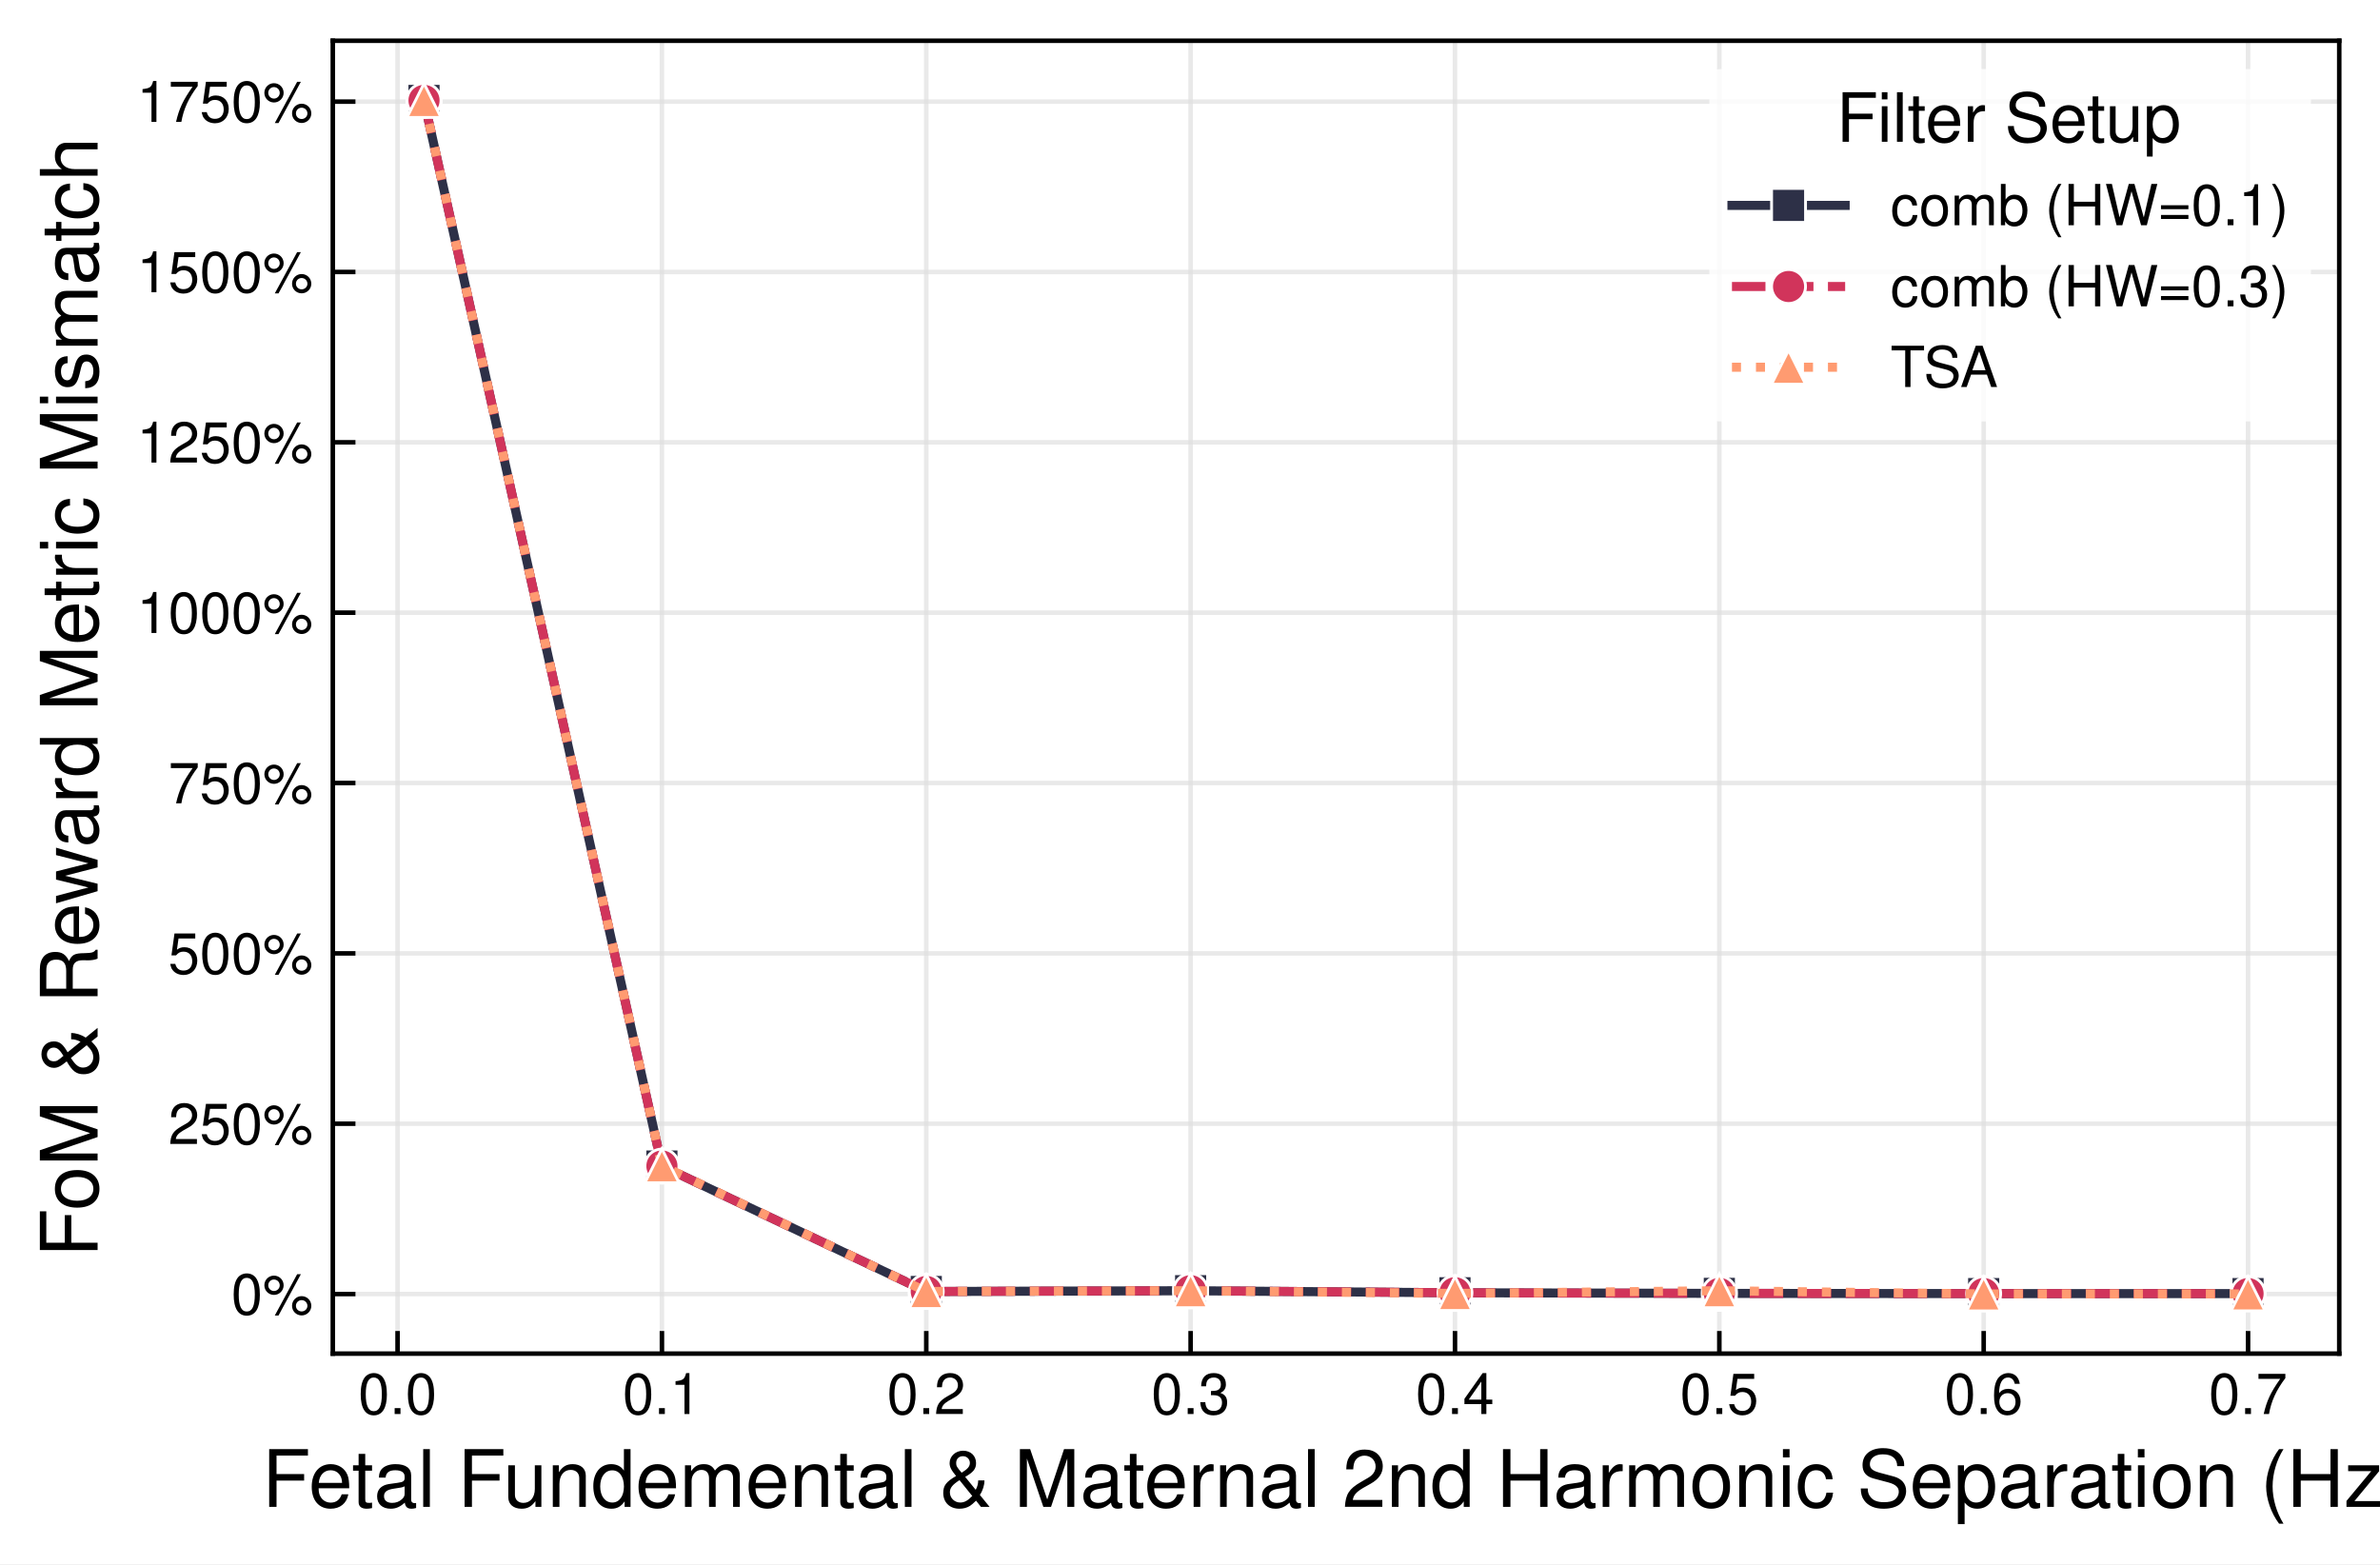
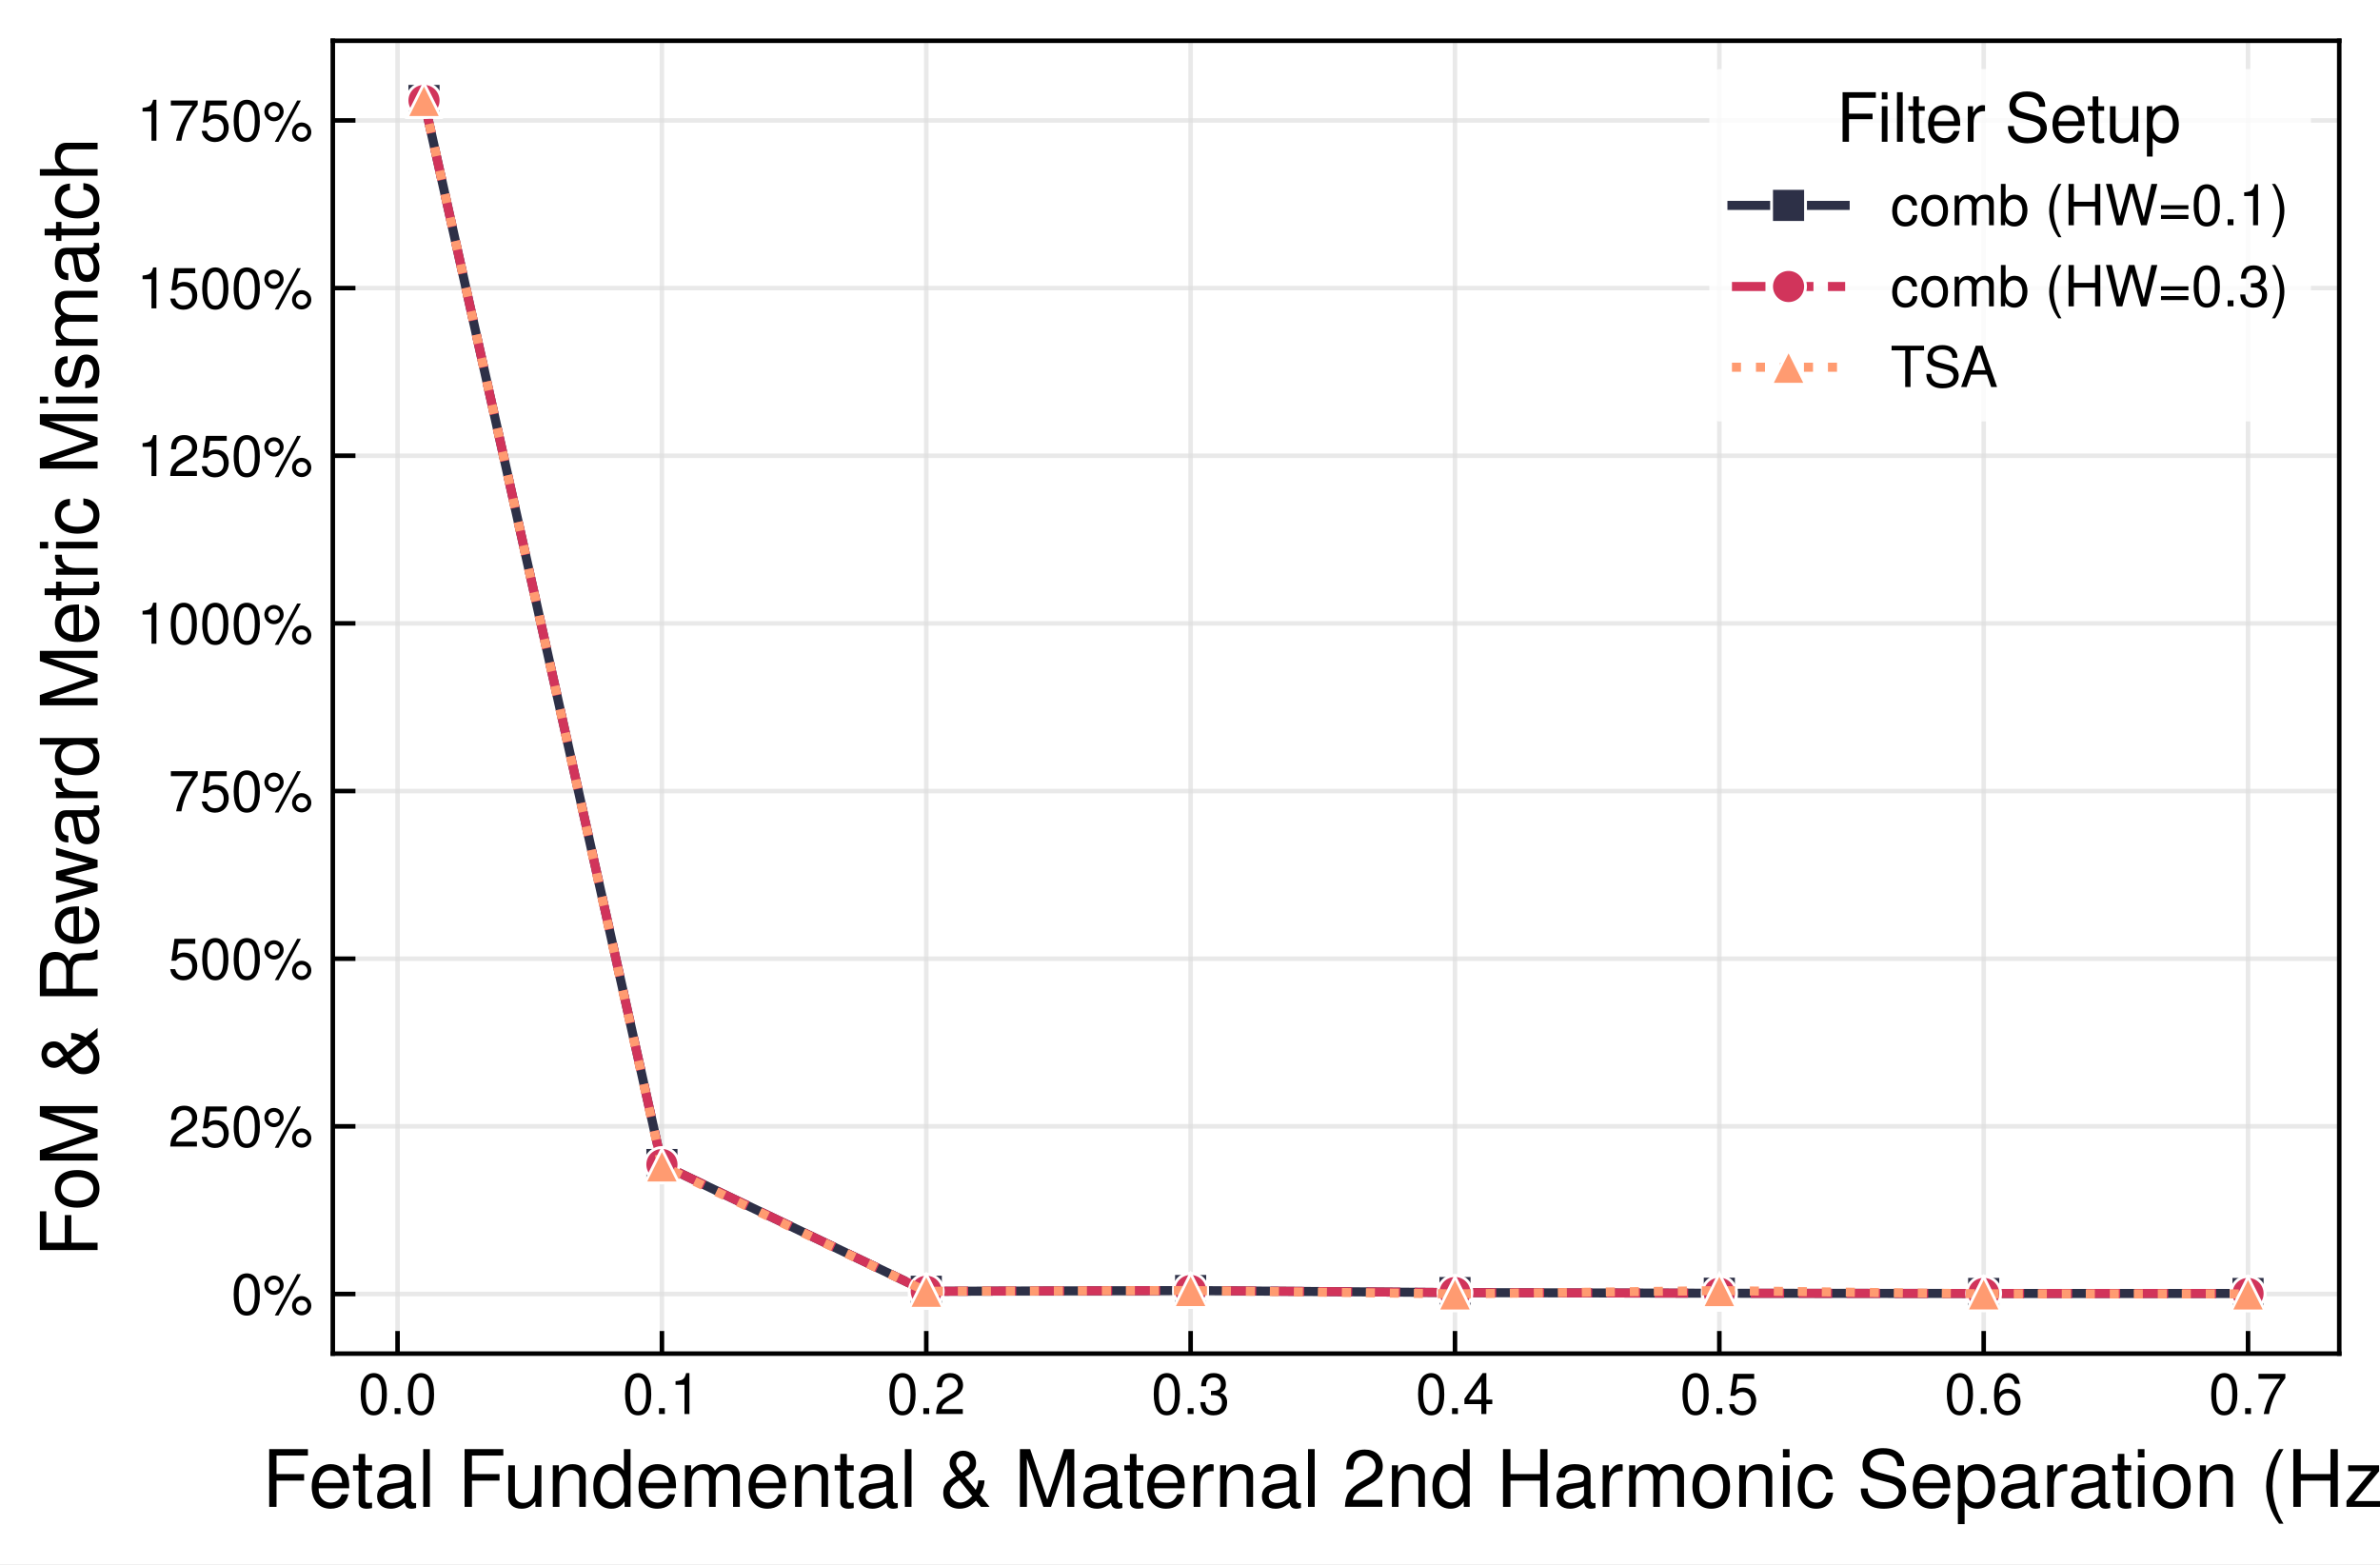
<svg xmlns="http://www.w3.org/2000/svg" xmlns:xlink="http://www.w3.org/1999/xlink" width="420.477pt" height="276.351pt" viewBox="0 0 420.477 276.351" version="1.1">
  <defs>
    <style type="text/css">*{stroke-linejoin: round; stroke-linecap: butt}</style>
  </defs>
  <g id="figure_1">
    <g id="patch_1">
      <path d="M 0 276.351  L 420.477 276.351  L 420.477 0  L 0 0  z " style="fill: #ffffff" />
    </g>
    <g id="axes_1">
      <g id="patch_2">
        <path d="M 58.797 239.159  L 413.277 239.159  L 413.277 7.2  L 58.797 7.2  z " style="fill: #ffffff" />
      </g>
      <g id="matplotlib.axis_1">
        <g id="xtick_1">
          <g id="line2d_1">
-             <path d="M 70.239 239.159  L 70.239 7.2  " clip-path="url(#p3b73da623c)" style="fill: none; stroke: #e0e0e0; stroke-opacity: 0.7; stroke-width: 0.8; stroke-linecap: square" />
+             <path d="M 70.239 239.159  L 70.239 7.2  " clip-path="url(#p80d4c23780)" style="fill: none; stroke: #e0e0e0; stroke-opacity: 0.7; stroke-width: 0.8; stroke-linecap: square" />
          </g>
          <g id="line2d_2">
            <defs>
-               <path id="md91c6e8715" d="M 0 0  L 0 -4  " style="stroke: #000000; stroke-width: 0.8" />
+               <path id="m917f7ecf03" d="M 0 0  L 0 -4  " style="stroke: #000000; stroke-width: 0.8" />
            </defs>
            <g>
-               <use xlink:href="#md91c6e8715" x="70.239" y="239.159" style="stroke: #000000; stroke-width: 0.8" />
+               <use xlink:href="#m917f7ecf03" x="70.239" y="239.159" style="stroke: #000000; stroke-width: 0.8" />
            </g>
          </g>
          <g id="text_1">
            <text style="font-size: 10px; font-family: 'Helvetica', 'Arial', sans-serif; text-anchor: middle" x="70.239" y="249.833" transform="rotate(-0 70.23925 249.8325)">0.0</text>
          </g>
        </g>
        <g id="xtick_2">
          <g id="line2d_3">
-             <path d="M 116.943 239.159  L 116.943 7.2  " clip-path="url(#p3b73da623c)" style="fill: none; stroke: #e0e0e0; stroke-opacity: 0.7; stroke-width: 0.8; stroke-linecap: square" />
+             <path d="M 116.943 239.159  L 116.943 7.2  " clip-path="url(#p80d4c23780)" style="fill: none; stroke: #e0e0e0; stroke-opacity: 0.7; stroke-width: 0.8; stroke-linecap: square" />
          </g>
          <g id="line2d_4">
            <g>
-               <use xlink:href="#md91c6e8715" x="116.943" y="239.159" style="stroke: #000000; stroke-width: 0.8" />
+               <use xlink:href="#m917f7ecf03" x="116.943" y="239.159" style="stroke: #000000; stroke-width: 0.8" />
            </g>
          </g>
          <g id="text_2">
            <text style="font-size: 10px; font-family: 'Helvetica', 'Arial', sans-serif; text-anchor: middle" x="116.943" y="249.833" transform="rotate(-0 116.9428 249.8325)">0.1</text>
          </g>
        </g>
        <g id="xtick_3">
          <g id="line2d_5">
-             <path d="M 163.646 239.159  L 163.646 7.2  " clip-path="url(#p3b73da623c)" style="fill: none; stroke: #e0e0e0; stroke-opacity: 0.7; stroke-width: 0.8; stroke-linecap: square" />
+             <path d="M 163.646 239.159  L 163.646 7.2  " clip-path="url(#p80d4c23780)" style="fill: none; stroke: #e0e0e0; stroke-opacity: 0.7; stroke-width: 0.8; stroke-linecap: square" />
          </g>
          <g id="line2d_6">
            <g>
-               <use xlink:href="#md91c6e8715" x="163.646" y="239.159" style="stroke: #000000; stroke-width: 0.8" />
+               <use xlink:href="#m917f7ecf03" x="163.646" y="239.159" style="stroke: #000000; stroke-width: 0.8" />
            </g>
          </g>
          <g id="text_3">
            <text style="font-size: 10px; font-family: 'Helvetica', 'Arial', sans-serif; text-anchor: middle" x="163.646" y="249.833" transform="rotate(-0 163.6464 249.8325)">0.2</text>
          </g>
        </g>
        <g id="xtick_4">
          <g id="line2d_7">
-             <path d="M 210.35 239.159  L 210.35 7.2  " clip-path="url(#p3b73da623c)" style="fill: none; stroke: #e0e0e0; stroke-opacity: 0.7; stroke-width: 0.8; stroke-linecap: square" />
+             <path d="M 210.35 239.159  L 210.35 7.2  " clip-path="url(#p80d4c23780)" style="fill: none; stroke: #e0e0e0; stroke-opacity: 0.7; stroke-width: 0.8; stroke-linecap: square" />
          </g>
          <g id="line2d_8">
            <g>
-               <use xlink:href="#md91c6e8715" x="210.35" y="239.159" style="stroke: #000000; stroke-width: 0.8" />
+               <use xlink:href="#m917f7ecf03" x="210.35" y="239.159" style="stroke: #000000; stroke-width: 0.8" />
            </g>
          </g>
          <g id="text_4">
            <text style="font-size: 10px; font-family: 'Helvetica', 'Arial', sans-serif; text-anchor: middle" x="210.35" y="249.833" transform="rotate(-0 210.3499 249.8325)">0.3</text>
          </g>
        </g>
        <g id="xtick_5">
          <g id="line2d_9">
-             <path d="M 257.053 239.159  L 257.053 7.2  " clip-path="url(#p3b73da623c)" style="fill: none; stroke: #e0e0e0; stroke-opacity: 0.7; stroke-width: 0.8; stroke-linecap: square" />
+             <path d="M 257.053 239.159  L 257.053 7.2  " clip-path="url(#p80d4c23780)" style="fill: none; stroke: #e0e0e0; stroke-opacity: 0.7; stroke-width: 0.8; stroke-linecap: square" />
          </g>
          <g id="line2d_10">
            <g>
-               <use xlink:href="#md91c6e8715" x="257.053" y="239.159" style="stroke: #000000; stroke-width: 0.8" />
+               <use xlink:href="#m917f7ecf03" x="257.053" y="239.159" style="stroke: #000000; stroke-width: 0.8" />
            </g>
          </g>
          <g id="text_5">
            <text style="font-size: 10px; font-family: 'Helvetica', 'Arial', sans-serif; text-anchor: middle" x="257.053" y="249.833" transform="rotate(-0 257.0535 249.8325)">0.4</text>
          </g>
        </g>
        <g id="xtick_6">
          <g id="line2d_11">
-             <path d="M 303.757 239.159  L 303.757 7.2  " clip-path="url(#p3b73da623c)" style="fill: none; stroke: #e0e0e0; stroke-opacity: 0.7; stroke-width: 0.8; stroke-linecap: square" />
+             <path d="M 303.757 239.159  L 303.757 7.2  " clip-path="url(#p80d4c23780)" style="fill: none; stroke: #e0e0e0; stroke-opacity: 0.7; stroke-width: 0.8; stroke-linecap: square" />
          </g>
          <g id="line2d_12">
            <g>
-               <use xlink:href="#md91c6e8715" x="303.757" y="239.159" style="stroke: #000000; stroke-width: 0.8" />
+               <use xlink:href="#m917f7ecf03" x="303.757" y="239.159" style="stroke: #000000; stroke-width: 0.8" />
            </g>
          </g>
          <g id="text_6">
            <text style="font-size: 10px; font-family: 'Helvetica', 'Arial', sans-serif; text-anchor: middle" x="303.757" y="249.833" transform="rotate(-0 303.757 249.8325)">0.5</text>
          </g>
        </g>
        <g id="xtick_7">
          <g id="line2d_13">
-             <path d="M 350.461 239.159  L 350.461 7.2  " clip-path="url(#p3b73da623c)" style="fill: none; stroke: #e0e0e0; stroke-opacity: 0.7; stroke-width: 0.8; stroke-linecap: square" />
+             <path d="M 350.461 239.159  L 350.461 7.2  " clip-path="url(#p80d4c23780)" style="fill: none; stroke: #e0e0e0; stroke-opacity: 0.7; stroke-width: 0.8; stroke-linecap: square" />
          </g>
          <g id="line2d_14">
            <g>
-               <use xlink:href="#md91c6e8715" x="350.461" y="239.159" style="stroke: #000000; stroke-width: 0.8" />
+               <use xlink:href="#m917f7ecf03" x="350.461" y="239.159" style="stroke: #000000; stroke-width: 0.8" />
            </g>
          </g>
          <g id="text_7">
            <text style="font-size: 10px; font-family: 'Helvetica', 'Arial', sans-serif; text-anchor: middle" x="350.461" y="249.833" transform="rotate(-0 350.4606 249.8325)">0.6</text>
          </g>
        </g>
        <g id="xtick_8">
          <g id="line2d_15">
-             <path d="M 397.164 239.159  L 397.164 7.2  " clip-path="url(#p3b73da623c)" style="fill: none; stroke: #e0e0e0; stroke-opacity: 0.7; stroke-width: 0.8; stroke-linecap: square" />
+             <path d="M 397.164 239.159  L 397.164 7.2  " clip-path="url(#p80d4c23780)" style="fill: none; stroke: #e0e0e0; stroke-opacity: 0.7; stroke-width: 0.8; stroke-linecap: square" />
          </g>
          <g id="line2d_16">
            <g>
-               <use xlink:href="#md91c6e8715" x="397.164" y="239.159" style="stroke: #000000; stroke-width: 0.8" />
+               <use xlink:href="#m917f7ecf03" x="397.164" y="239.159" style="stroke: #000000; stroke-width: 0.8" />
            </g>
          </g>
          <g id="text_8">
            <text style="font-size: 10px; font-family: 'Helvetica', 'Arial', sans-serif; text-anchor: middle" x="397.164" y="249.833" transform="rotate(-0 397.1641 249.8325)">0.7</text>
          </g>
        </g>
        <g id="text_9">
          <text style="font-size: 14px; font-family: 'Helvetica', 'Arial', sans-serif; text-anchor: middle" x="236.037" y="266.233" transform="rotate(-0 236.0369 266.2331)">Fetal Fundemental &amp; Maternal 2nd Harmonic Separation (Hz)</text>
        </g>
      </g>
      <g id="matplotlib.axis_2">
        <g id="ytick_1">
          <g id="line2d_17">
-             <path d="M 58.797 228.636  L 413.277 228.636  " clip-path="url(#p3b73da623c)" style="fill: none; stroke: #e0e0e0; stroke-opacity: 0.7; stroke-width: 0.8; stroke-linecap: square" />
+             <path d="M 58.797 228.627  L 413.277 228.627  " clip-path="url(#p80d4c23780)" style="fill: none; stroke: #e0e0e0; stroke-opacity: 0.7; stroke-width: 0.8; stroke-linecap: square" />
          </g>
          <g id="line2d_18">
            <defs>
-               <path id="m7074891241" d="M 0 0  L 4 0  " style="stroke: #000000; stroke-width: 0.8" />
+               <path id="m95de560a50" d="M 0 0  L 4 0  " style="stroke: #000000; stroke-width: 0.8" />
            </defs>
            <g>
-               <use xlink:href="#m7074891241" x="58.797" y="228.636" style="stroke: #000000; stroke-width: 0.8" />
+               <use xlink:href="#m95de560a50" x="58.797" y="228.627" style="stroke: #000000; stroke-width: 0.8" />
            </g>
          </g>
          <g id="text_10">
-             <text style="font-size: 10px; font-family: 'Helvetica', 'Arial', sans-serif; text-anchor: end" x="55.297" y="232.223" transform="rotate(-0 55.29688 232.2227)">0%</text>
+             <text style="font-size: 10px; font-family: 'Helvetica', 'Arial', sans-serif; text-anchor: end" x="55.297" y="232.213" transform="rotate(-0 55.29688 232.2134)">0%</text>
          </g>
        </g>
        <g id="ytick_2">
          <g id="line2d_19">
-             <path d="M 58.797 198.539  L 413.277 198.539  " clip-path="url(#p3b73da623c)" style="fill: none; stroke: #e0e0e0; stroke-opacity: 0.7; stroke-width: 0.8; stroke-linecap: square" />
+             <path d="M 58.797 199.005  L 413.277 199.005  " clip-path="url(#p80d4c23780)" style="fill: none; stroke: #e0e0e0; stroke-opacity: 0.7; stroke-width: 0.8; stroke-linecap: square" />
          </g>
          <g id="line2d_20">
            <g>
-               <use xlink:href="#m7074891241" x="58.797" y="198.539" style="stroke: #000000; stroke-width: 0.8" />
+               <use xlink:href="#m95de560a50" x="58.797" y="199.005" style="stroke: #000000; stroke-width: 0.8" />
            </g>
          </g>
          <g id="text_11">
-             <text style="font-size: 10px; font-family: 'Helvetica', 'Arial', sans-serif; text-anchor: end" x="55.297" y="202.125" transform="rotate(-0 55.29688 202.1254)">250%</text>
+             <text style="font-size: 10px; font-family: 'Helvetica', 'Arial', sans-serif; text-anchor: end" x="55.297" y="202.592" transform="rotate(-0 55.29688 202.5918)">250%</text>
          </g>
        </g>
        <g id="ytick_3">
          <g id="line2d_21">
-             <path d="M 58.797 168.441  L 413.277 168.441  " clip-path="url(#p3b73da623c)" style="fill: none; stroke: #e0e0e0; stroke-opacity: 0.7; stroke-width: 0.8; stroke-linecap: square" />
+             <path d="M 58.797 169.384  L 413.277 169.384  " clip-path="url(#p80d4c23780)" style="fill: none; stroke: #e0e0e0; stroke-opacity: 0.7; stroke-width: 0.8; stroke-linecap: square" />
          </g>
          <g id="line2d_22">
            <g>
-               <use xlink:href="#m7074891241" x="58.797" y="168.441" style="stroke: #000000; stroke-width: 0.8" />
+               <use xlink:href="#m95de560a50" x="58.797" y="169.384" style="stroke: #000000; stroke-width: 0.8" />
            </g>
          </g>
          <g id="text_12">
-             <text style="font-size: 10px; font-family: 'Helvetica', 'Arial', sans-serif; text-anchor: end" x="55.297" y="172.028" transform="rotate(-0 55.29688 172.0281)">500%</text>
+             <text style="font-size: 10px; font-family: 'Helvetica', 'Arial', sans-serif; text-anchor: end" x="55.297" y="172.97" transform="rotate(-0 55.29688 172.9703)">500%</text>
          </g>
        </g>
        <g id="ytick_4">
          <g id="line2d_23">
-             <path d="M 58.797 138.344  L 413.277 138.344  " clip-path="url(#p3b73da623c)" style="fill: none; stroke: #e0e0e0; stroke-opacity: 0.7; stroke-width: 0.8; stroke-linecap: square" />
+             <path d="M 58.797 139.762  L 413.277 139.762  " clip-path="url(#p80d4c23780)" style="fill: none; stroke: #e0e0e0; stroke-opacity: 0.7; stroke-width: 0.8; stroke-linecap: square" />
          </g>
          <g id="line2d_24">
            <g>
-               <use xlink:href="#m7074891241" x="58.797" y="138.344" style="stroke: #000000; stroke-width: 0.8" />
+               <use xlink:href="#m95de560a50" x="58.797" y="139.762" style="stroke: #000000; stroke-width: 0.8" />
            </g>
          </g>
          <g id="text_13">
-             <text style="font-size: 10px; font-family: 'Helvetica', 'Arial', sans-serif; text-anchor: end" x="55.297" y="141.931" transform="rotate(-0 55.29688 141.9309)">750%</text>
+             <text style="font-size: 10px; font-family: 'Helvetica', 'Arial', sans-serif; text-anchor: end" x="55.297" y="143.349" transform="rotate(-0 55.29688 143.3487)">750%</text>
          </g>
        </g>
        <g id="ytick_5">
          <g id="line2d_25">
-             <path d="M 58.797 108.247  L 413.277 108.247  " clip-path="url(#p3b73da623c)" style="fill: none; stroke: #e0e0e0; stroke-opacity: 0.7; stroke-width: 0.8; stroke-linecap: square" />
+             <path d="M 58.797 110.14  L 413.277 110.14  " clip-path="url(#p80d4c23780)" style="fill: none; stroke: #e0e0e0; stroke-opacity: 0.7; stroke-width: 0.8; stroke-linecap: square" />
          </g>
          <g id="line2d_26">
            <g>
-               <use xlink:href="#m7074891241" x="58.797" y="108.247" style="stroke: #000000; stroke-width: 0.8" />
+               <use xlink:href="#m95de560a50" x="58.797" y="110.14" style="stroke: #000000; stroke-width: 0.8" />
            </g>
          </g>
          <g id="text_14">
-             <text style="font-size: 10px; font-family: 'Helvetica', 'Arial', sans-serif; text-anchor: end" x="55.297" y="111.834" transform="rotate(-0 55.29688 111.8336)">1000%</text>
+             <text style="font-size: 10px; font-family: 'Helvetica', 'Arial', sans-serif; text-anchor: end" x="55.297" y="113.727" transform="rotate(-0 55.29688 113.7271)">1000%</text>
          </g>
        </g>
        <g id="ytick_6">
          <g id="line2d_27">
-             <path d="M 58.797 78.15  L 413.277 78.15  " clip-path="url(#p3b73da623c)" style="fill: none; stroke: #e0e0e0; stroke-opacity: 0.7; stroke-width: 0.8; stroke-linecap: square" />
+             <path d="M 58.797 80.519  L 413.277 80.519  " clip-path="url(#p80d4c23780)" style="fill: none; stroke: #e0e0e0; stroke-opacity: 0.7; stroke-width: 0.8; stroke-linecap: square" />
          </g>
          <g id="line2d_28">
            <g>
-               <use xlink:href="#m7074891241" x="58.797" y="78.15" style="stroke: #000000; stroke-width: 0.8" />
+               <use xlink:href="#m95de560a50" x="58.797" y="80.519" style="stroke: #000000; stroke-width: 0.8" />
            </g>
          </g>
          <g id="text_15">
-             <text style="font-size: 10px; font-family: 'Helvetica', 'Arial', sans-serif; text-anchor: end" x="55.297" y="81.736" transform="rotate(-0 55.29688 81.7363)">1250%</text>
+             <text style="font-size: 10px; font-family: 'Helvetica', 'Arial', sans-serif; text-anchor: end" x="55.297" y="84.106" transform="rotate(-0 55.29688 84.10558)">1250%</text>
          </g>
        </g>
        <g id="ytick_7">
          <g id="line2d_29">
-             <path d="M 58.797 48.052  L 413.277 48.052  " clip-path="url(#p3b73da623c)" style="fill: none; stroke: #e0e0e0; stroke-opacity: 0.7; stroke-width: 0.8; stroke-linecap: square" />
+             <path d="M 58.797 50.897  L 413.277 50.897  " clip-path="url(#p80d4c23780)" style="fill: none; stroke: #e0e0e0; stroke-opacity: 0.7; stroke-width: 0.8; stroke-linecap: square" />
          </g>
          <g id="line2d_30">
            <g>
-               <use xlink:href="#m7074891241" x="58.797" y="48.052" style="stroke: #000000; stroke-width: 0.8" />
+               <use xlink:href="#m95de560a50" x="58.797" y="50.897" style="stroke: #000000; stroke-width: 0.8" />
            </g>
          </g>
          <g id="text_16">
-             <text style="font-size: 10px; font-family: 'Helvetica', 'Arial', sans-serif; text-anchor: end" x="55.297" y="51.639" transform="rotate(-0 55.29688 51.63902)">1500%</text>
+             <text style="font-size: 10px; font-family: 'Helvetica', 'Arial', sans-serif; text-anchor: end" x="55.297" y="54.484" transform="rotate(-0 55.29688 54.48401)">1500%</text>
          </g>
        </g>
        <g id="ytick_8">
          <g id="line2d_31">
-             <path d="M 58.797 17.955  L 413.277 17.955  " clip-path="url(#p3b73da623c)" style="fill: none; stroke: #e0e0e0; stroke-opacity: 0.7; stroke-width: 0.8; stroke-linecap: square" />
+             <path d="M 58.797 21.276  L 413.277 21.276  " clip-path="url(#p80d4c23780)" style="fill: none; stroke: #e0e0e0; stroke-opacity: 0.7; stroke-width: 0.8; stroke-linecap: square" />
          </g>
          <g id="line2d_32">
            <g>
-               <use xlink:href="#m7074891241" x="58.797" y="17.955" style="stroke: #000000; stroke-width: 0.8" />
+               <use xlink:href="#m95de560a50" x="58.797" y="21.276" style="stroke: #000000; stroke-width: 0.8" />
            </g>
          </g>
          <g id="text_17">
-             <text style="font-size: 10px; font-family: 'Helvetica', 'Arial', sans-serif; text-anchor: end" x="55.297" y="21.542" transform="rotate(-0 55.29688 21.54175)">1750%</text>
+             <text style="font-size: 10px; font-family: 'Helvetica', 'Arial', sans-serif; text-anchor: end" x="55.297" y="24.862" transform="rotate(-0 55.29688 24.86245)">1750%</text>
          </g>
        </g>
        <g id="text_18">
          <text style="font-size: 14px; font-family: 'Helvetica', 'Arial', sans-serif; text-anchor: middle" x="17.243" y="123.18" transform="rotate(-90 17.24281 123.1795)">FoM &amp; Reward Metric Mismatch</text>
        </g>
      </g>
      <g id="line2d_33">
-         <path d="M 74.91 17.744  L 116.943 206.016  L 163.646 228.182  L 210.35 228.042  L 257.053 228.407  L 303.757 228.515  L 350.461 228.553  L 397.164 228.555  " clip-path="url(#p3b73da623c)" style="fill: none; stroke: #2d3047; stroke-width: 1.6; stroke-linecap: square" />
+         <path d="M 74.91 17.751  L 116.943 205.749  L 163.646 228.147  L 210.35 228.013  L 257.053 228.375  L 303.757 228.491  L 350.461 228.531  L 397.164 228.536  " clip-path="url(#p80d4c23780)" style="fill: none; stroke: #2d3047; stroke-width: 1.6; stroke-linecap: square" />
        <defs>
-           <path id="m9163acb709" d="M -3 3  L 3 3  L 3 -3  L -3 -3  z " style="stroke: #ffffff; stroke-width: 0.5; stroke-linejoin: miter" />
+           <path id="m0953d9dcef" d="M -3 3  L 3 3  L 3 -3  L -3 -3  z " style="stroke: #ffffff; stroke-width: 0.5; stroke-linejoin: miter" />
        </defs>
-         <g clip-path="url(#p3b73da623c)">
-           <use xlink:href="#m9163acb709" x="74.91" y="17.744" style="fill: #2d3047; stroke: #ffffff; stroke-width: 0.5; stroke-linejoin: miter" />
-           <use xlink:href="#m9163acb709" x="116.943" y="206.016" style="fill: #2d3047; stroke: #ffffff; stroke-width: 0.5; stroke-linejoin: miter" />
-           <use xlink:href="#m9163acb709" x="163.646" y="228.182" style="fill: #2d3047; stroke: #ffffff; stroke-width: 0.5; stroke-linejoin: miter" />
-           <use xlink:href="#m9163acb709" x="210.35" y="228.042" style="fill: #2d3047; stroke: #ffffff; stroke-width: 0.5; stroke-linejoin: miter" />
-           <use xlink:href="#m9163acb709" x="257.053" y="228.407" style="fill: #2d3047; stroke: #ffffff; stroke-width: 0.5; stroke-linejoin: miter" />
-           <use xlink:href="#m9163acb709" x="303.757" y="228.515" style="fill: #2d3047; stroke: #ffffff; stroke-width: 0.5; stroke-linejoin: miter" />
-           <use xlink:href="#m9163acb709" x="350.461" y="228.553" style="fill: #2d3047; stroke: #ffffff; stroke-width: 0.5; stroke-linejoin: miter" />
-           <use xlink:href="#m9163acb709" x="397.164" y="228.555" style="fill: #2d3047; stroke: #ffffff; stroke-width: 0.5; stroke-linejoin: miter" />
+         <g clip-path="url(#p80d4c23780)">
+           <use xlink:href="#m0953d9dcef" x="74.91" y="17.751" style="fill: #2d3047; stroke: #ffffff; stroke-width: 0.5; stroke-linejoin: miter" />
+           <use xlink:href="#m0953d9dcef" x="116.943" y="205.749" style="fill: #2d3047; stroke: #ffffff; stroke-width: 0.5; stroke-linejoin: miter" />
+           <use xlink:href="#m0953d9dcef" x="163.646" y="228.147" style="fill: #2d3047; stroke: #ffffff; stroke-width: 0.5; stroke-linejoin: miter" />
+           <use xlink:href="#m0953d9dcef" x="210.35" y="228.013" style="fill: #2d3047; stroke: #ffffff; stroke-width: 0.5; stroke-linejoin: miter" />
+           <use xlink:href="#m0953d9dcef" x="257.053" y="228.375" style="fill: #2d3047; stroke: #ffffff; stroke-width: 0.5; stroke-linejoin: miter" />
+           <use xlink:href="#m0953d9dcef" x="303.757" y="228.491" style="fill: #2d3047; stroke: #ffffff; stroke-width: 0.5; stroke-linejoin: miter" />
+           <use xlink:href="#m0953d9dcef" x="350.461" y="228.531" style="fill: #2d3047; stroke: #ffffff; stroke-width: 0.5; stroke-linejoin: miter" />
+           <use xlink:href="#m0953d9dcef" x="397.164" y="228.536" style="fill: #2d3047; stroke: #ffffff; stroke-width: 0.5; stroke-linejoin: miter" />
        </g>
      </g>
      <g id="line2d_34">
-         <path d="M 74.91 17.744  L 116.943 206.016  L 163.646 228.182  L 210.35 228.042  L 257.053 228.407  L 303.757 228.515  L 350.461 228.553  L 397.164 228.555  " clip-path="url(#p3b73da623c)" style="fill: none; stroke-dasharray: 5.92,2.56; stroke-dashoffset: 0; stroke: #d1345b; stroke-width: 1.6" />
+         <path d="M 74.91 17.751  L 116.943 205.749  L 163.646 228.147  L 210.35 228.013  L 257.053 228.375  L 303.757 228.491  L 350.461 228.531  L 397.164 228.535  " clip-path="url(#p80d4c23780)" style="fill: none; stroke-dasharray: 5.92,2.56; stroke-dashoffset: 0; stroke: #d1345b; stroke-width: 1.6" />
        <defs>
-           <path id="m94a5df3711" d="M 0 3  C 0.796 3 1.559 2.684 2.121 2.121  C 2.684 1.559 3 0.796 3 0  C 3 -0.796 2.684 -1.559 2.121 -2.121  C 1.559 -2.684 0.796 -3 0 -3  C -0.796 -3 -1.559 -2.684 -2.121 -2.121  C -2.684 -1.559 -3 -0.796 -3 0  C -3 0.796 -2.684 1.559 -2.121 2.121  C -1.559 2.684 -0.796 3 0 3  z " style="stroke: #ffffff; stroke-width: 0.5" />
+           <path id="m96de3f8130" d="M 0 3  C 0.796 3 1.559 2.684 2.121 2.121  C 2.684 1.559 3 0.796 3 0  C 3 -0.796 2.684 -1.559 2.121 -2.121  C 1.559 -2.684 0.796 -3 0 -3  C -0.796 -3 -1.559 -2.684 -2.121 -2.121  C -2.684 -1.559 -3 -0.796 -3 0  C -3 0.796 -2.684 1.559 -2.121 2.121  C -1.559 2.684 -0.796 3 0 3  z " style="stroke: #ffffff; stroke-width: 0.5" />
        </defs>
-         <g clip-path="url(#p3b73da623c)">
-           <use xlink:href="#m94a5df3711" x="74.91" y="17.744" style="fill: #d1345b; stroke: #ffffff; stroke-width: 0.5" />
-           <use xlink:href="#m94a5df3711" x="116.943" y="206.016" style="fill: #d1345b; stroke: #ffffff; stroke-width: 0.5" />
-           <use xlink:href="#m94a5df3711" x="163.646" y="228.182" style="fill: #d1345b; stroke: #ffffff; stroke-width: 0.5" />
-           <use xlink:href="#m94a5df3711" x="210.35" y="228.042" style="fill: #d1345b; stroke: #ffffff; stroke-width: 0.5" />
-           <use xlink:href="#m94a5df3711" x="257.053" y="228.407" style="fill: #d1345b; stroke: #ffffff; stroke-width: 0.5" />
-           <use xlink:href="#m94a5df3711" x="303.757" y="228.515" style="fill: #d1345b; stroke: #ffffff; stroke-width: 0.5" />
-           <use xlink:href="#m94a5df3711" x="350.461" y="228.553" style="fill: #d1345b; stroke: #ffffff; stroke-width: 0.5" />
-           <use xlink:href="#m94a5df3711" x="397.164" y="228.555" style="fill: #d1345b; stroke: #ffffff; stroke-width: 0.5" />
+         <g clip-path="url(#p80d4c23780)">
+           <use xlink:href="#m96de3f8130" x="74.91" y="17.751" style="fill: #d1345b; stroke: #ffffff; stroke-width: 0.5" />
+           <use xlink:href="#m96de3f8130" x="116.943" y="205.749" style="fill: #d1345b; stroke: #ffffff; stroke-width: 0.5" />
+           <use xlink:href="#m96de3f8130" x="163.646" y="228.147" style="fill: #d1345b; stroke: #ffffff; stroke-width: 0.5" />
+           <use xlink:href="#m96de3f8130" x="210.35" y="228.013" style="fill: #d1345b; stroke: #ffffff; stroke-width: 0.5" />
+           <use xlink:href="#m96de3f8130" x="257.053" y="228.375" style="fill: #d1345b; stroke: #ffffff; stroke-width: 0.5" />
+           <use xlink:href="#m96de3f8130" x="303.757" y="228.491" style="fill: #d1345b; stroke: #ffffff; stroke-width: 0.5" />
+           <use xlink:href="#m96de3f8130" x="350.461" y="228.531" style="fill: #d1345b; stroke: #ffffff; stroke-width: 0.5" />
+           <use xlink:href="#m96de3f8130" x="397.164" y="228.535" style="fill: #d1345b; stroke: #ffffff; stroke-width: 0.5" />
        </g>
      </g>
      <g id="line2d_35">
-         <path d="M 74.91 17.749  L 116.943 205.965  L 163.646 228.182  L 210.35 228.042  L 257.053 228.53  L 303.757 228.047  L 350.461 228.615  L 397.164 228.608  " clip-path="url(#p3b73da623c)" style="fill: none; stroke-dasharray: 1.6,2.64; stroke-dashoffset: 0; stroke: #ff9b71; stroke-width: 1.6" />
+         <path d="M 74.91 17.744  L 116.943 205.999  L 163.646 228.145  L 210.35 228.013  L 257.053 228.61  L 303.757 228.024  L 350.461 228.6  L 397.164 228.615  " clip-path="url(#p80d4c23780)" style="fill: none; stroke-dasharray: 1.6,2.64; stroke-dashoffset: 0; stroke: #ff9b71; stroke-width: 1.6" />
        <defs>
-           <path id="m533ccb4f5a" d="M 0 -3  L -3 3  L 3 3  z " style="stroke: #ffffff; stroke-width: 0.5; stroke-linejoin: miter" />
+           <path id="m7db325f8f3" d="M 0 -3  L -3 3  L 3 3  z " style="stroke: #ffffff; stroke-width: 0.5; stroke-linejoin: miter" />
        </defs>
-         <g clip-path="url(#p3b73da623c)">
-           <use xlink:href="#m533ccb4f5a" x="74.91" y="17.749" style="fill: #ff9b71; stroke: #ffffff; stroke-width: 0.5; stroke-linejoin: miter" />
-           <use xlink:href="#m533ccb4f5a" x="116.943" y="205.965" style="fill: #ff9b71; stroke: #ffffff; stroke-width: 0.5; stroke-linejoin: miter" />
-           <use xlink:href="#m533ccb4f5a" x="163.646" y="228.182" style="fill: #ff9b71; stroke: #ffffff; stroke-width: 0.5; stroke-linejoin: miter" />
-           <use xlink:href="#m533ccb4f5a" x="210.35" y="228.042" style="fill: #ff9b71; stroke: #ffffff; stroke-width: 0.5; stroke-linejoin: miter" />
-           <use xlink:href="#m533ccb4f5a" x="257.053" y="228.53" style="fill: #ff9b71; stroke: #ffffff; stroke-width: 0.5; stroke-linejoin: miter" />
-           <use xlink:href="#m533ccb4f5a" x="303.757" y="228.047" style="fill: #ff9b71; stroke: #ffffff; stroke-width: 0.5; stroke-linejoin: miter" />
-           <use xlink:href="#m533ccb4f5a" x="350.461" y="228.615" style="fill: #ff9b71; stroke: #ffffff; stroke-width: 0.5; stroke-linejoin: miter" />
-           <use xlink:href="#m533ccb4f5a" x="397.164" y="228.608" style="fill: #ff9b71; stroke: #ffffff; stroke-width: 0.5; stroke-linejoin: miter" />
+         <g clip-path="url(#p80d4c23780)">
+           <use xlink:href="#m7db325f8f3" x="74.91" y="17.744" style="fill: #ff9b71; stroke: #ffffff; stroke-width: 0.5; stroke-linejoin: miter" />
+           <use xlink:href="#m7db325f8f3" x="116.943" y="205.999" style="fill: #ff9b71; stroke: #ffffff; stroke-width: 0.5; stroke-linejoin: miter" />
+           <use xlink:href="#m7db325f8f3" x="163.646" y="228.145" style="fill: #ff9b71; stroke: #ffffff; stroke-width: 0.5; stroke-linejoin: miter" />
+           <use xlink:href="#m7db325f8f3" x="210.35" y="228.013" style="fill: #ff9b71; stroke: #ffffff; stroke-width: 0.5; stroke-linejoin: miter" />
+           <use xlink:href="#m7db325f8f3" x="257.053" y="228.61" style="fill: #ff9b71; stroke: #ffffff; stroke-width: 0.5; stroke-linejoin: miter" />
+           <use xlink:href="#m7db325f8f3" x="303.757" y="228.024" style="fill: #ff9b71; stroke: #ffffff; stroke-width: 0.5; stroke-linejoin: miter" />
+           <use xlink:href="#m7db325f8f3" x="350.461" y="228.6" style="fill: #ff9b71; stroke: #ffffff; stroke-width: 0.5; stroke-linejoin: miter" />
+           <use xlink:href="#m7db325f8f3" x="397.164" y="228.615" style="fill: #ff9b71; stroke: #ffffff; stroke-width: 0.5; stroke-linejoin: miter" />
        </g>
      </g>
      <g id="patch_3">
        <path d="M 58.797 239.159  L 58.797 7.2  " style="fill: none; stroke: #000000; stroke-width: 0.8; stroke-linejoin: miter; stroke-linecap: square" />
      </g>
      <g id="patch_4">
        <path d="M 413.277 239.159  L 413.277 7.2  " style="fill: none; stroke: #000000; stroke-width: 0.8; stroke-linejoin: miter; stroke-linecap: square" />
      </g>
      <g id="patch_5">
        <path d="M 58.797 239.159  L 413.277 239.159  " style="fill: none; stroke: #000000; stroke-width: 0.8; stroke-linejoin: miter; stroke-linecap: square" />
      </g>
      <g id="patch_6">
        <path d="M 58.797 7.2  L 413.277 7.2  " style="fill: none; stroke: #000000; stroke-width: 0.8; stroke-linejoin: miter; stroke-linecap: square" />
      </g>
      <g id="legend_1">
        <g id="patch_7">
          <path d="M 303.986 74.464  L 406.277 74.464  Q 408.277 74.464 408.277 72.464  L 408.277 14.2  Q 408.277 12.2 406.277 12.2  L 303.986 12.2  Q 301.986 12.2 301.986 14.2  L 301.986 72.464  Q 301.986 74.464 303.986 74.464  z " style="fill: #ffffff; opacity: 0.8" />
        </g>
        <g id="text_19">
          <text style="font-size: 12px; font-family: 'Helvetica', 'Arial', sans-serif; text-anchor: start" x="324.454" y="25.043" transform="rotate(-0 324.4538 25.0425)">Filter Setup</text>
        </g>
        <g id="line2d_36">
          <path d="M 305.986 36.291  L 315.986 36.291  L 325.986 36.291  " style="fill: none; stroke: #2d3047; stroke-width: 1.6; stroke-linecap: square" />
          <g>
-             <use xlink:href="#m9163acb709" x="315.986" y="36.291" style="fill: #2d3047; stroke: #ffffff; stroke-width: 0.5; stroke-linejoin: miter" />
+             <use xlink:href="#m0953d9dcef" x="315.986" y="36.291" style="fill: #2d3047; stroke: #ffffff; stroke-width: 0.5; stroke-linejoin: miter" />
          </g>
        </g>
        <g id="text_20">
          <text style="font-size: 10px; font-family: 'Helvetica', 'Arial', sans-serif; text-anchor: start" x="333.986" y="39.791" transform="rotate(-0 333.9862 39.79062)">comb (HW=0.1)</text>
        </g>
        <g id="line2d_37">
          <path d="M 305.986 50.622  L 315.986 50.622  L 325.986 50.622  " style="fill: none; stroke-dasharray: 5.92,2.56; stroke-dashoffset: 0; stroke: #d1345b; stroke-width: 1.6" />
          <g>
-             <use xlink:href="#m94a5df3711" x="315.986" y="50.622" style="fill: #d1345b; stroke: #ffffff; stroke-width: 0.5" />
+             <use xlink:href="#m96de3f8130" x="315.986" y="50.622" style="fill: #d1345b; stroke: #ffffff; stroke-width: 0.5" />
          </g>
        </g>
        <g id="text_21">
          <text style="font-size: 10px; font-family: 'Helvetica', 'Arial', sans-serif; text-anchor: start" x="333.986" y="54.122" transform="rotate(-0 333.9862 54.12188)">comb (HW=0.3)</text>
        </g>
        <g id="line2d_38">
          <path d="M 305.986 64.88  L 315.986 64.88  L 325.986 64.88  " style="fill: none; stroke-dasharray: 1.6,2.64; stroke-dashoffset: 0; stroke: #ff9b71; stroke-width: 1.6" />
          <g>
-             <use xlink:href="#m533ccb4f5a" x="315.986" y="64.88" style="fill: #ff9b71; stroke: #ffffff; stroke-width: 0.5; stroke-linejoin: miter" />
+             <use xlink:href="#m7db325f8f3" x="315.986" y="64.88" style="fill: #ff9b71; stroke: #ffffff; stroke-width: 0.5; stroke-linejoin: miter" />
          </g>
        </g>
        <g id="text_22">
          <text style="font-size: 10px; font-family: 'Helvetica', 'Arial', sans-serif; text-anchor: start" x="333.986" y="68.38" transform="rotate(-0 333.9862 68.37969)">TSA</text>
        </g>
      </g>
    </g>
  </g>
  <defs>
-     <clipPath id="p3b73da623c">
+     <clipPath id="p80d4c23780">
      <rect x="58.797" y="7.2" width="354.48" height="231.959" />
    </clipPath>
  </defs>
</svg>
